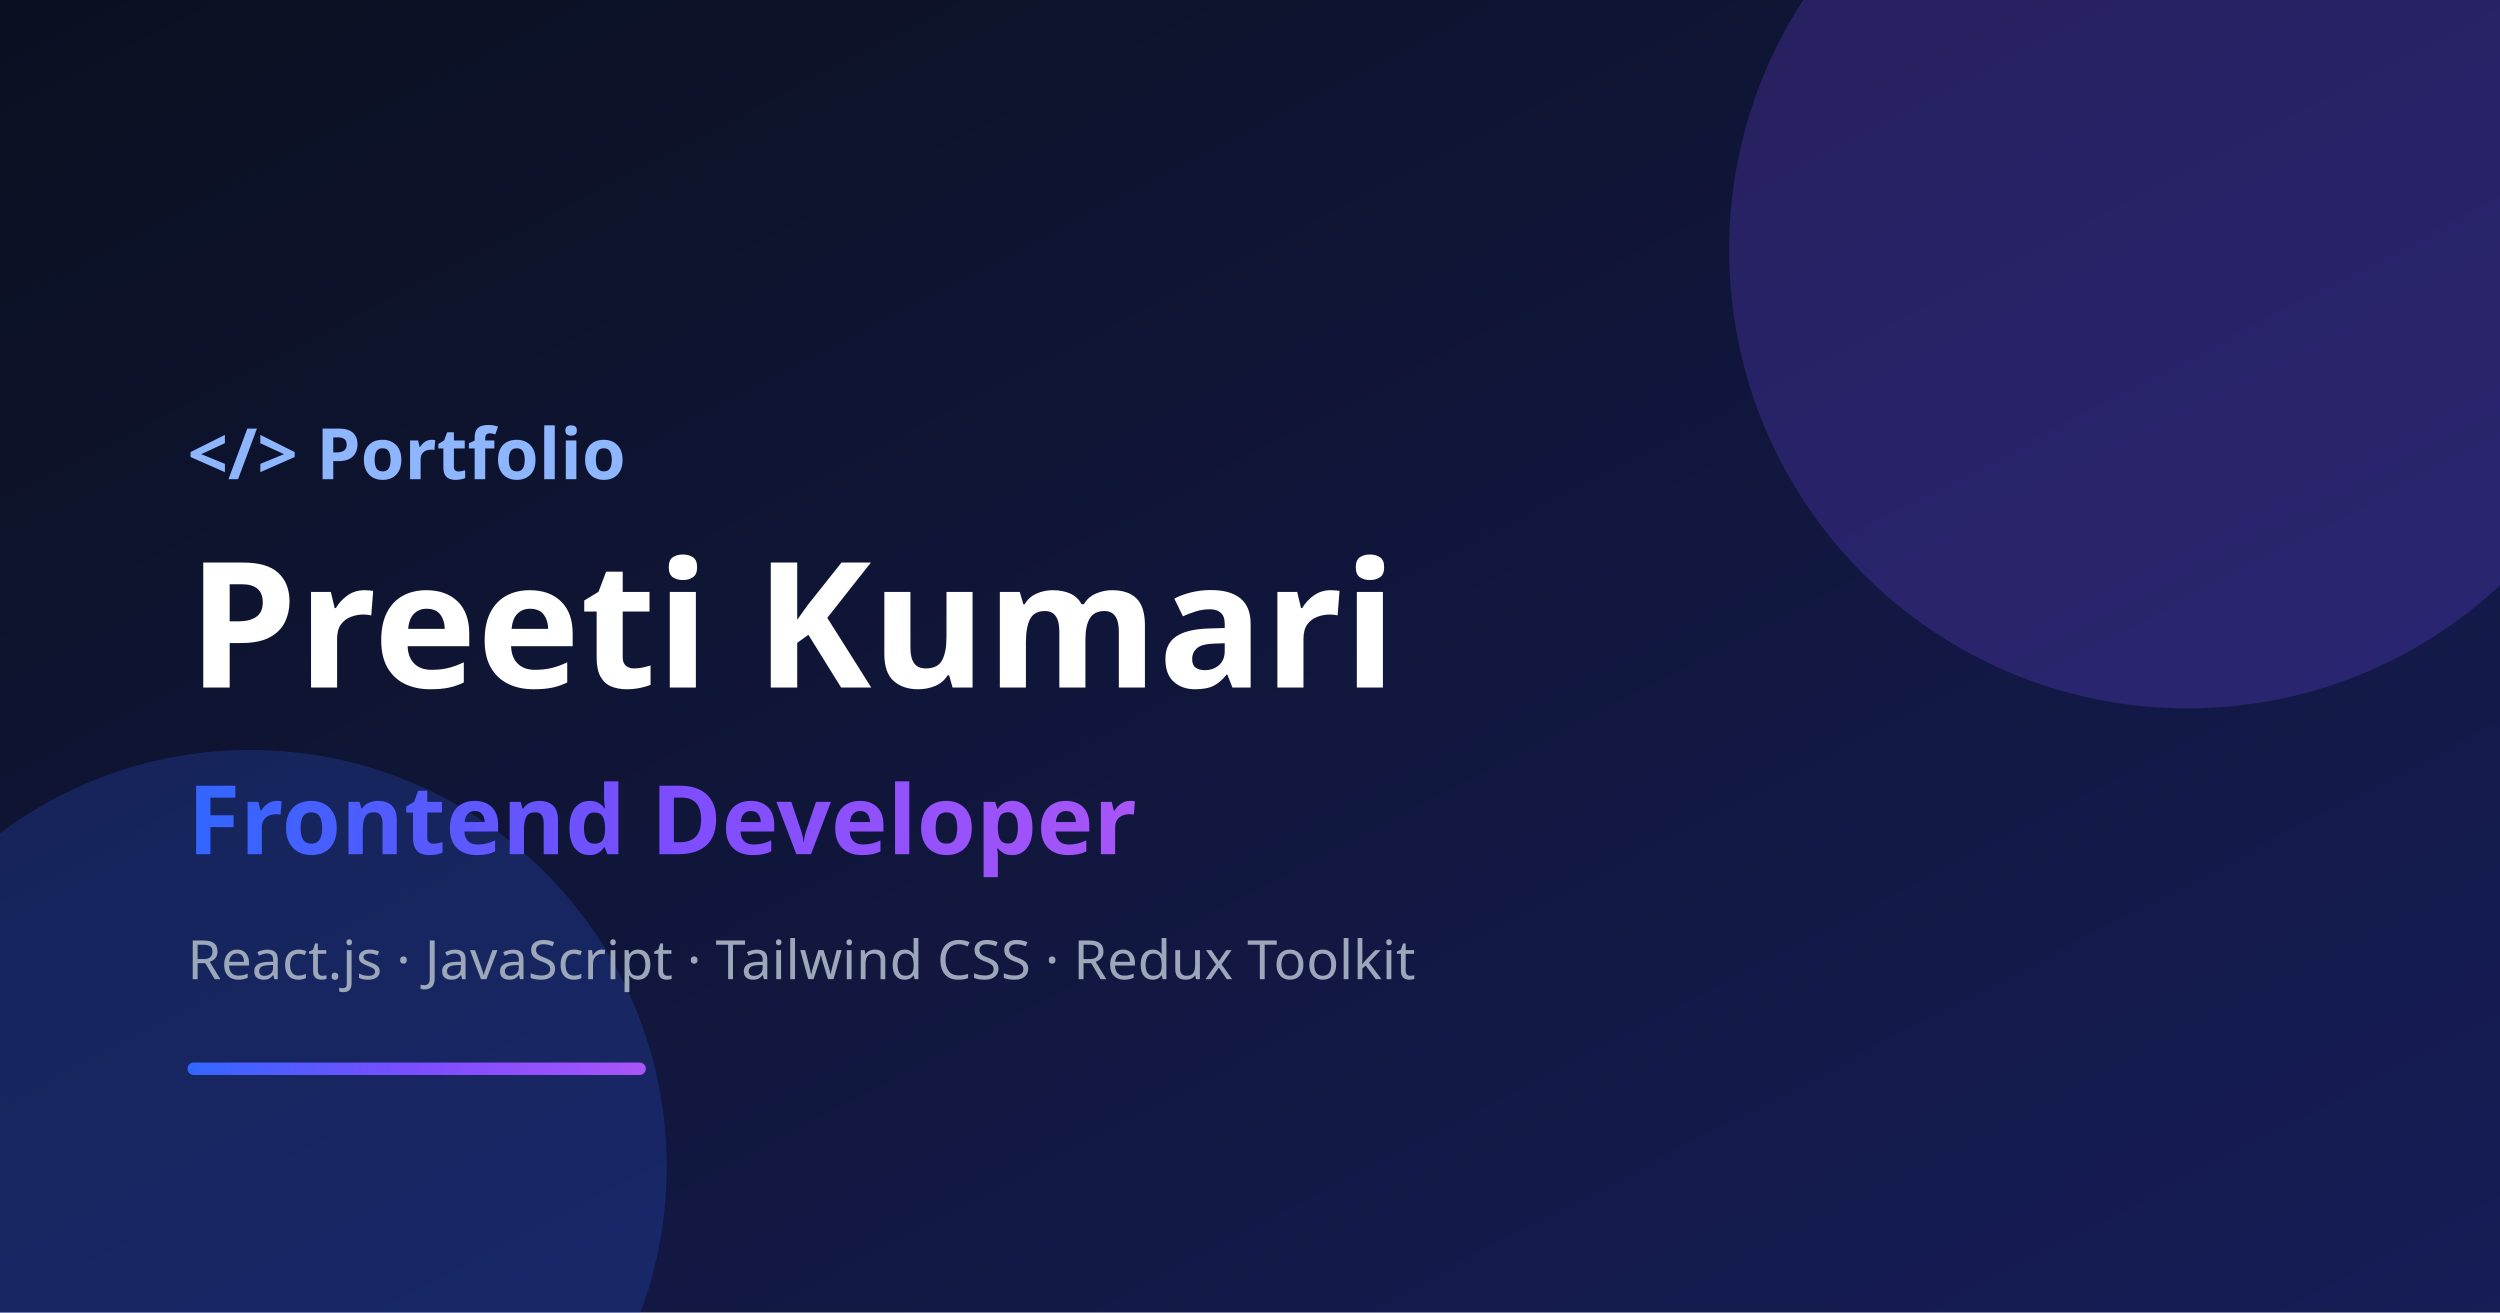
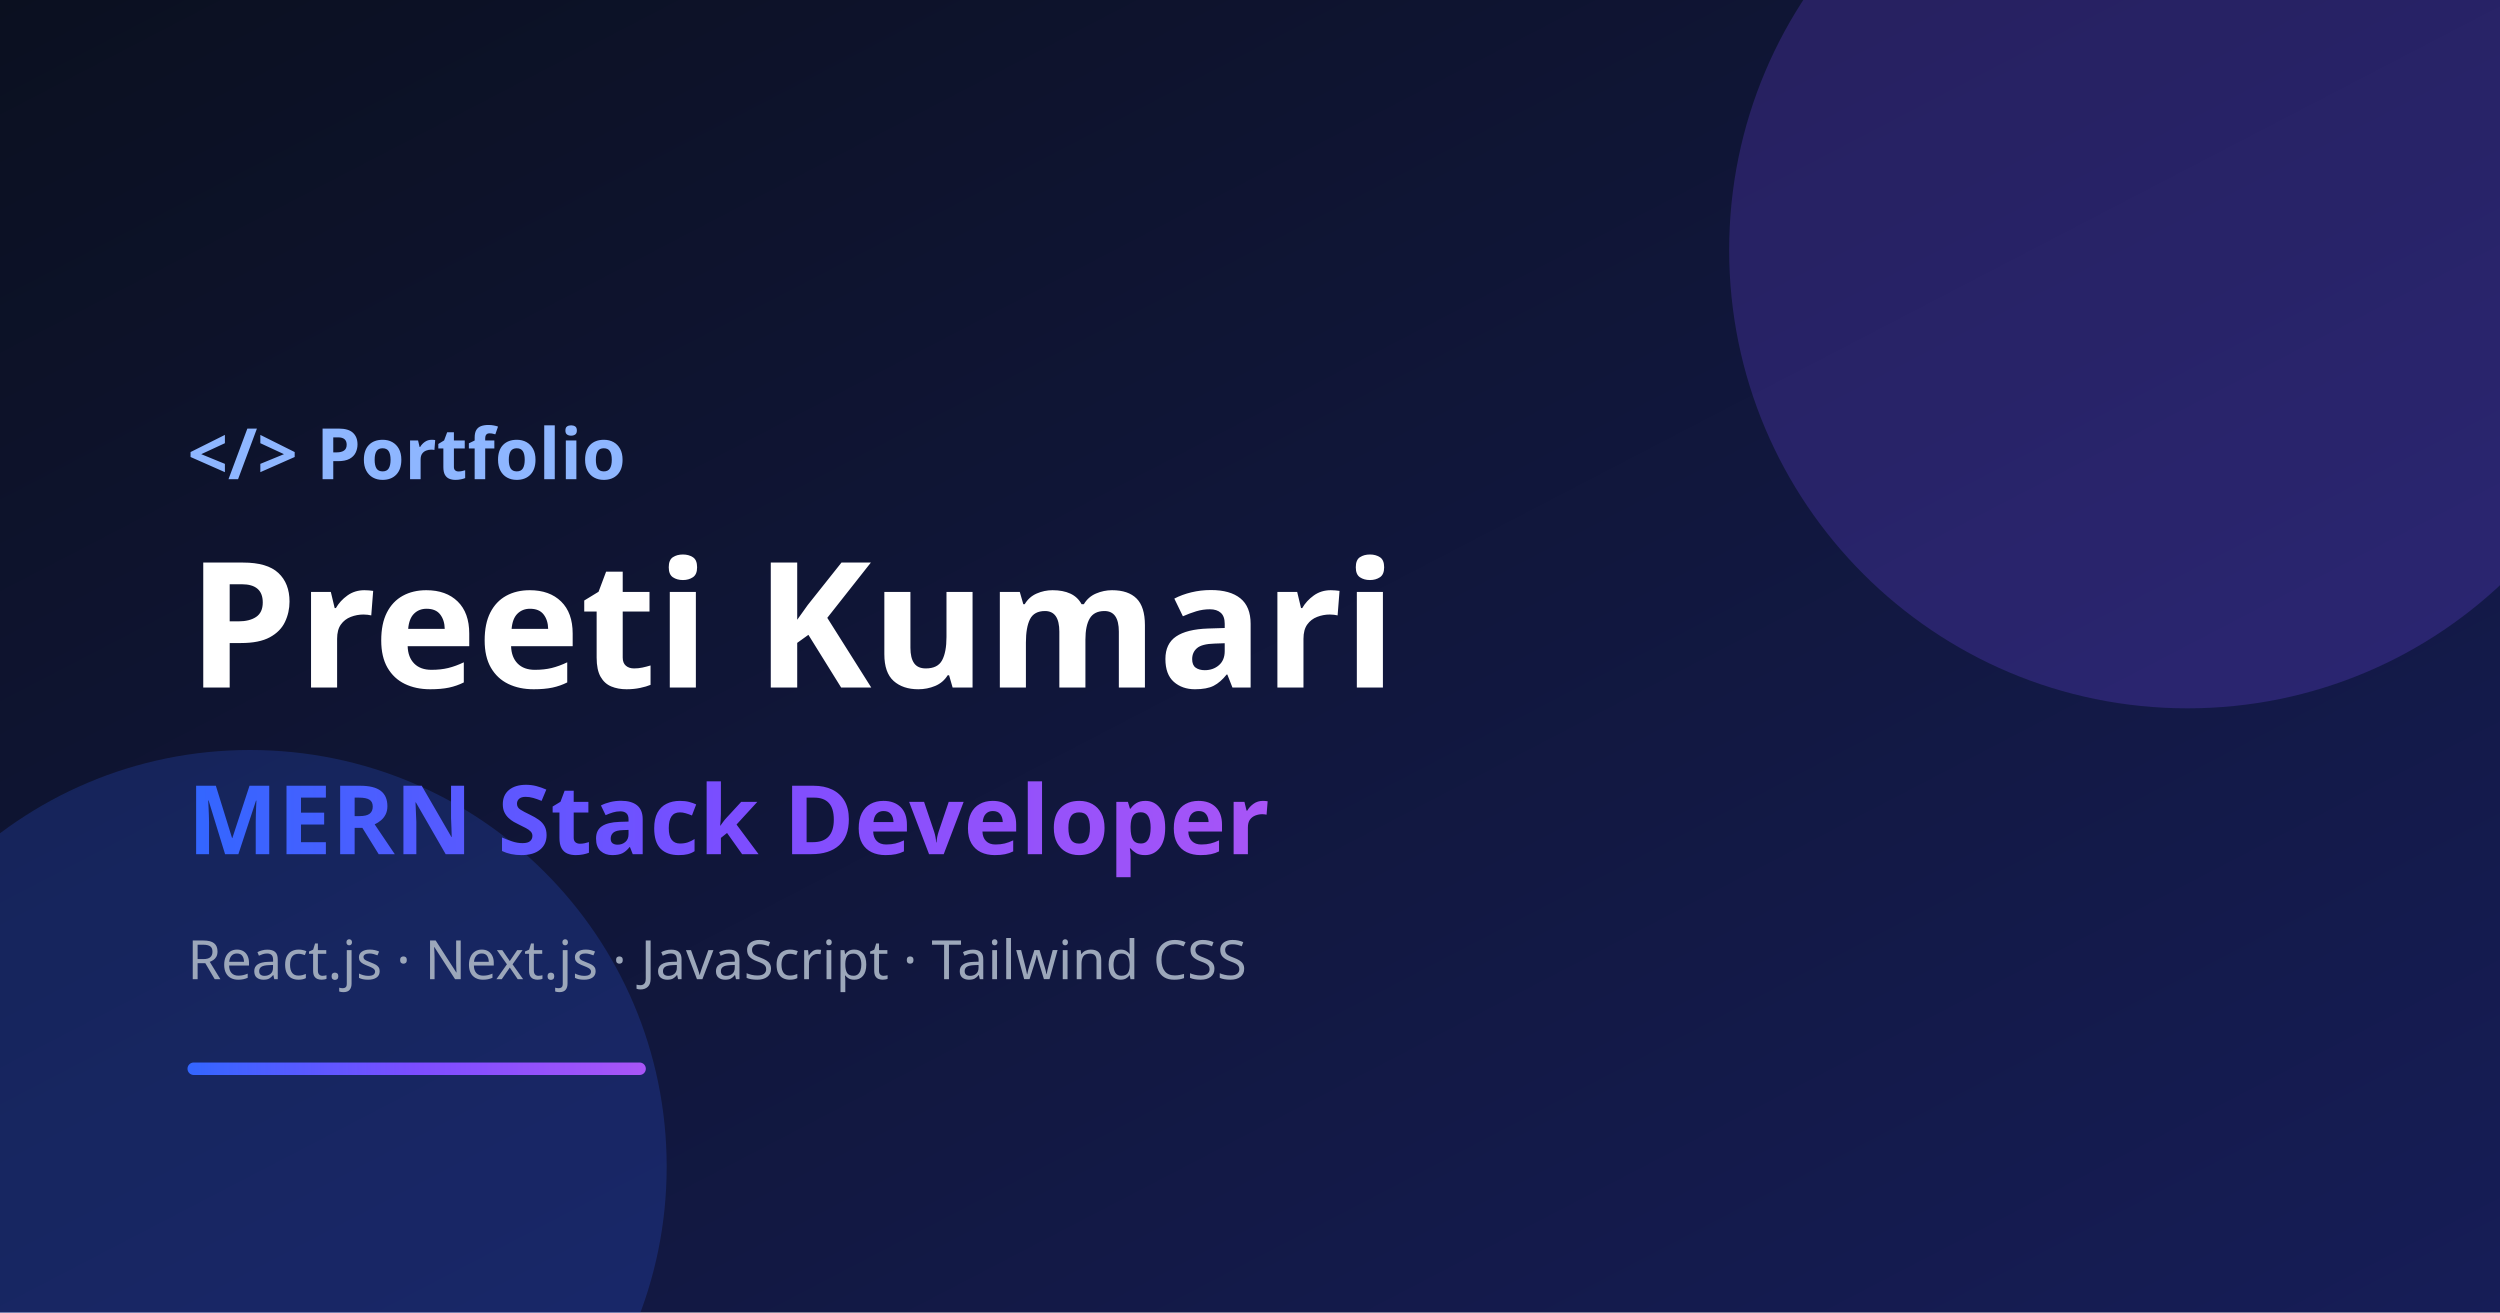
<svg xmlns="http://www.w3.org/2000/svg" viewBox="0 0 1200 630" width="1200" height="630">
  <defs>
    <linearGradient id="bg" x1="0" y1="0" x2="1" y2="1">
      <stop offset="0%" stop-color="#0b1020" />
      <stop offset="100%" stop-color="#161d57" />
    </linearGradient>
    <linearGradient id="accent" x1="0" y1="0" x2="1" y2="0">
      <stop offset="0%" stop-color="#3366ff" />
      <stop offset="50%" stop-color="#7c4dff" />
      <stop offset="100%" stop-color="#a855f7" />
    </linearGradient>
  </defs>
  <rect width="1200" height="630" fill="url(#bg)" />
  <circle cx="1050" cy="120" r="220" fill="#7c4dff" opacity="0.22" />
  <circle cx="120" cy="560" r="200" fill="#3366ff" opacity="0.20" />
  <g font-family="Poppins, Segoe UI, sans-serif">
    <text x="90" y="230" font-size="34" fill="#8eb6ff" font-weight="600">&lt;/&gt; Portfolio</text>
    <text x="90" y="330" font-size="84" font-weight="800" fill="#ffffff">Preeti Kumari</text>
-     <text x="90" y="410" font-size="46" font-weight="700" fill="url(#accent)">Frontend Developer</text>
-     <text x="90" y="470" font-size="26" fill="#9ca7ba">React.js · JavaScript · Tailwind CSS · Redux Toolkit</text>
+     <text x="90" y="410" font-size="46" font-weight="700" fill="url(#accent)">MERN Stack Developer</text>
+     <text x="90" y="470" font-size="26" fill="#9ca7ba">React.js · Next.js · JavaScript · Tailwind CSS</text>
  </g>
  <rect x="90" y="510" width="220" height="6" rx="3" fill="url(#accent)" />
</svg>
